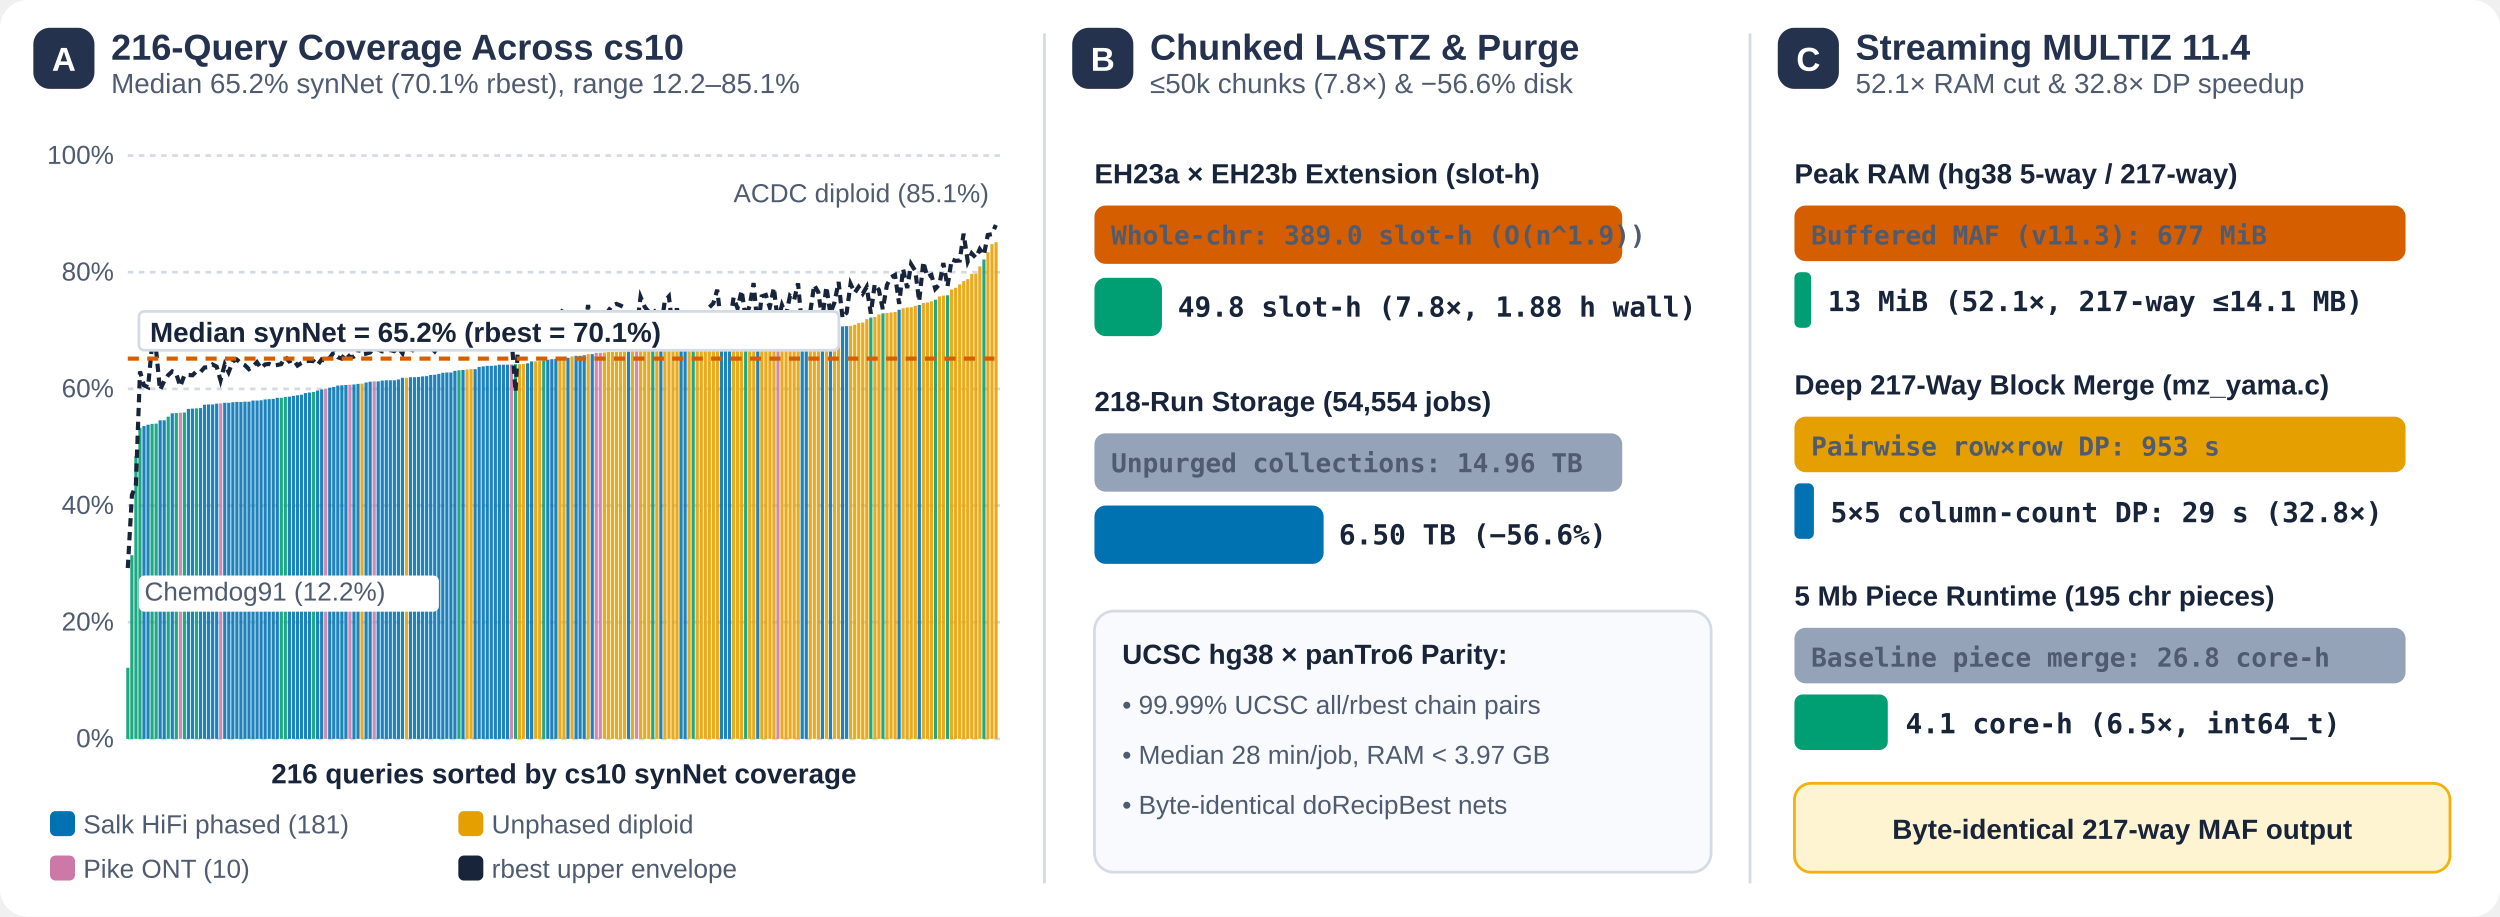
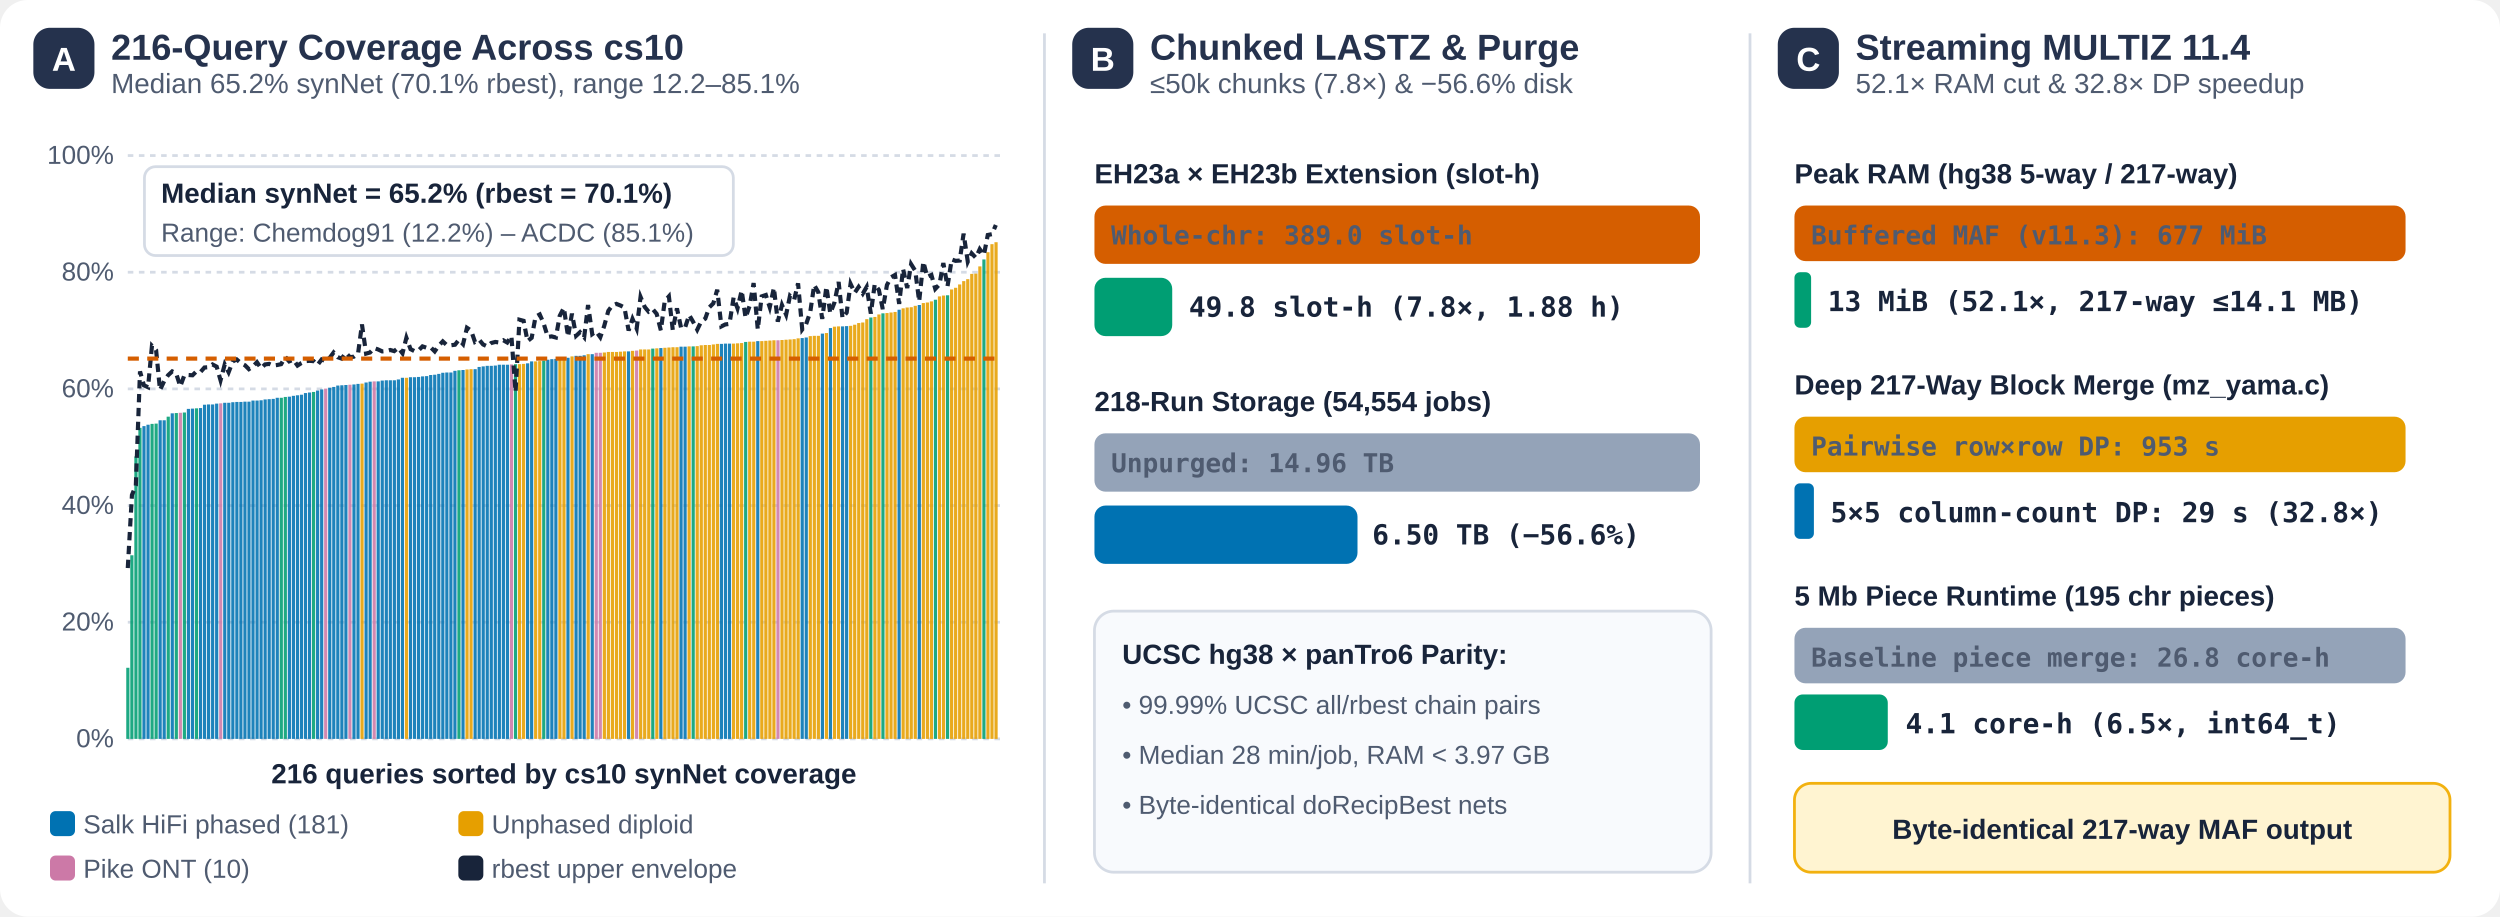
<svg xmlns="http://www.w3.org/2000/svg" viewBox="0 0 900 330" width="100%" height="100%">
  <style>
  text { font-family: "Atkinson Hyperlegible Next", "Helvetica Neue", Arial, sans-serif; fill: #18243a; }
  .mono { font-family: "Atkinson Hyperlegible Mono", "SFMono-Regular", Consolas, monospace; }
  .title { font-size: 13px; font-weight: 800; fill: #25324d; }
  .sub { font-size: 10px; fill: #4f5b70; }
  .lbl { font-size: 10px; font-weight: 600; fill: #18243a; }
  .ax { font-size: 9.4px; fill: #4f5b70; }
  .badge { font-size: 12px; font-weight: 800; fill: #ffffff; }
</style>
  <rect x="0" y="0" width="900" height="330" rx="10" fill="#ffffff" />
  <rect x="12" y="10" width="22" height="22" rx="6" fill="#25324d" />
  <text x="23" y="25.5" text-anchor="middle" class="badge">A</text>
  <text x="40" y="21.5" class="title">216-Query Coverage Across cs10</text>
  <text x="40" y="33.5" class="sub">Median 65.2% synNet (70.1% rbest), range 12.2–85.1%</text>
  <line x1="46" y1="266.0" x2="360" y2="266.0" stroke="#d5dbe5" stroke-dasharray="2,2" />
  <text x="41" y="269.0" text-anchor="end" class="ax">0%</text>
  <line x1="46" y1="224.0" x2="360" y2="224.0" stroke="#d5dbe5" stroke-dasharray="2,2" />
  <text x="41" y="227.0" text-anchor="end" class="ax">20%</text>
  <line x1="46" y1="182.0" x2="360" y2="182.0" stroke="#d5dbe5" stroke-dasharray="2,2" />
  <text x="41" y="185.0" text-anchor="end" class="ax">40%</text>
  <line x1="46" y1="140.0" x2="360" y2="140.0" stroke="#d5dbe5" stroke-dasharray="2,2" />
  <text x="41" y="143.0" text-anchor="end" class="ax">60%</text>
  <line x1="46" y1="98.0" x2="360" y2="98.0" stroke="#d5dbe5" stroke-dasharray="2,2" />
  <text x="41" y="101.0" text-anchor="end" class="ax">80%</text>
  <line x1="46" y1="56.0" x2="360" y2="56.0" stroke="#d5dbe5" stroke-dasharray="2,2" />
  <text x="41" y="59.0" text-anchor="end" class="ax">100%</text>
  <rect x="45.45" y="240.4" width="1.15" height="25.6" fill="#009E73" opacity="0.88" />
  <rect x="46.90" y="199.9" width="1.15" height="66.1" fill="#009E73" opacity="0.88" />
  <rect x="48.36" y="164.3" width="1.15" height="101.7" fill="#009E73" opacity="0.88" />
  <rect x="49.81" y="154.0" width="1.15" height="112.0" fill="#009E73" opacity="0.88" />
  <rect x="51.26" y="153.4" width="1.15" height="112.6" fill="#0072B2" opacity="0.88" />
  <rect x="52.72" y="152.9" width="1.15" height="113.1" fill="#0072B2" opacity="0.88" />
  <rect x="54.17" y="152.6" width="1.15" height="113.4" fill="#009E73" opacity="0.88" />
  <rect x="55.63" y="152.5" width="1.15" height="113.5" fill="#009E73" opacity="0.88" />
  <rect x="57.08" y="151.3" width="1.15" height="114.7" fill="#0072B2" opacity="0.88" />
  <rect x="58.53" y="151.3" width="1.15" height="114.7" fill="#0072B2" opacity="0.88" />
  <rect x="59.99" y="150.0" width="1.15" height="116.0" fill="#009E73" opacity="0.88" />
  <rect x="61.44" y="148.8" width="1.15" height="117.2" fill="#0072B2" opacity="0.88" />
  <rect x="62.89" y="148.7" width="1.15" height="117.3" fill="#009E73" opacity="0.88" />
  <rect x="64.35" y="148.6" width="1.15" height="117.4" fill="#CC79A7" opacity="0.88" />
  <rect x="65.80" y="148.5" width="1.15" height="117.5" fill="#009E73" opacity="0.88" />
  <rect x="67.26" y="147.2" width="1.15" height="118.8" fill="#0072B2" opacity="0.88" />
  <rect x="68.71" y="147.1" width="1.15" height="118.9" fill="#0072B2" opacity="0.88" />
  <rect x="70.16" y="147.0" width="1.15" height="119.0" fill="#009E73" opacity="0.88" />
  <rect x="71.62" y="146.9" width="1.15" height="119.1" fill="#0072B2" opacity="0.88" />
  <rect x="73.07" y="145.7" width="1.15" height="120.3" fill="#0072B2" opacity="0.88" />
  <rect x="74.52" y="145.6" width="1.15" height="120.4" fill="#0072B2" opacity="0.88" />
  <rect x="75.98" y="145.6" width="1.15" height="120.4" fill="#0072B2" opacity="0.88" />
  <rect x="77.43" y="145.3" width="1.15" height="120.7" fill="#0072B2" opacity="0.88" />
  <rect x="78.89" y="145.2" width="1.15" height="120.8" fill="#CC79A7" opacity="0.88" />
  <rect x="80.34" y="145.0" width="1.15" height="121.0" fill="#0072B2" opacity="0.88" />
  <rect x="81.79" y="145.0" width="1.15" height="121.0" fill="#0072B2" opacity="0.88" />
  <rect x="83.25" y="144.8" width="1.15" height="121.2" fill="#0072B2" opacity="0.88" />
  <rect x="84.70" y="144.7" width="1.15" height="121.3" fill="#0072B2" opacity="0.88" />
  <rect x="86.15" y="144.7" width="1.15" height="121.3" fill="#0072B2" opacity="0.88" />
  <rect x="87.61" y="144.6" width="1.15" height="121.4" fill="#0072B2" opacity="0.88" />
  <rect x="89.06" y="144.6" width="1.15" height="121.4" fill="#0072B2" opacity="0.88" />
  <rect x="90.51" y="144.2" width="1.15" height="121.8" fill="#0072B2" opacity="0.88" />
  <rect x="91.97" y="144.2" width="1.15" height="121.8" fill="#0072B2" opacity="0.88" />
  <rect x="93.42" y="144.1" width="1.15" height="121.9" fill="#0072B2" opacity="0.88" />
  <rect x="94.88" y="143.8" width="1.15" height="122.2" fill="#0072B2" opacity="0.88" />
  <rect x="96.33" y="143.7" width="1.15" height="122.3" fill="#0072B2" opacity="0.88" />
  <rect x="97.78" y="143.6" width="1.15" height="122.4" fill="#0072B2" opacity="0.88" />
  <rect x="99.24" y="143.2" width="1.15" height="122.8" fill="#0072B2" opacity="0.88" />
  <rect x="100.69" y="143.2" width="1.15" height="122.8" fill="#009E73" opacity="0.88" />
  <rect x="102.14" y="142.9" width="1.15" height="123.1" fill="#009E73" opacity="0.88" />
  <rect x="103.60" y="142.8" width="1.15" height="123.2" fill="#0072B2" opacity="0.88" />
  <rect x="105.05" y="142.5" width="1.15" height="123.5" fill="#0072B2" opacity="0.88" />
  <rect x="106.51" y="142.3" width="1.15" height="123.7" fill="#0072B2" opacity="0.88" />
  <rect x="107.96" y="142.1" width="1.15" height="123.9" fill="#0072B2" opacity="0.88" />
  <rect x="109.41" y="141.5" width="1.15" height="124.5" fill="#0072B2" opacity="0.88" />
  <rect x="110.87" y="141.3" width="1.15" height="124.7" fill="#0072B2" opacity="0.88" />
  <rect x="112.32" y="141.1" width="1.15" height="124.9" fill="#009E73" opacity="0.88" />
  <rect x="113.77" y="140.6" width="1.15" height="125.4" fill="#0072B2" opacity="0.88" />
  <rect x="115.23" y="140.2" width="1.15" height="125.8" fill="#0072B2" opacity="0.88" />
  <rect x="116.68" y="139.9" width="1.15" height="126.1" fill="#CC79A7" opacity="0.88" />
  <rect x="118.14" y="139.6" width="1.15" height="126.4" fill="#0072B2" opacity="0.88" />
  <rect x="119.59" y="139.3" width="1.15" height="126.7" fill="#0072B2" opacity="0.88" />
  <rect x="121.04" y="138.8" width="1.15" height="127.2" fill="#0072B2" opacity="0.88" />
  <rect x="122.50" y="138.7" width="1.15" height="127.3" fill="#0072B2" opacity="0.88" />
  <rect x="123.95" y="138.6" width="1.15" height="127.4" fill="#0072B2" opacity="0.88" />
  <rect x="125.40" y="138.5" width="1.15" height="127.5" fill="#CC79A7" opacity="0.88" />
  <rect x="126.86" y="138.4" width="1.15" height="127.6" fill="#0072B2" opacity="0.88" />
  <rect x="128.31" y="138.2" width="1.15" height="127.8" fill="#0072B2" opacity="0.88" />
  <rect x="129.76" y="138.1" width="1.15" height="127.9" fill="#E69F00" opacity="0.88" />
  <rect x="131.22" y="137.7" width="1.15" height="128.3" fill="#0072B2" opacity="0.88" />
  <rect x="132.67" y="137.4" width="1.15" height="128.6" fill="#0072B2" opacity="0.88" />
  <rect x="134.13" y="137.3" width="1.15" height="128.7" fill="#CC79A7" opacity="0.88" />
  <rect x="135.58" y="137.3" width="1.15" height="128.7" fill="#0072B2" opacity="0.88" />
  <rect x="137.03" y="137.0" width="1.15" height="129.0" fill="#0072B2" opacity="0.88" />
  <rect x="138.49" y="136.9" width="1.15" height="129.1" fill="#0072B2" opacity="0.88" />
  <rect x="139.94" y="136.9" width="1.15" height="129.1" fill="#0072B2" opacity="0.88" />
  <rect x="141.39" y="136.9" width="1.15" height="129.1" fill="#0072B2" opacity="0.88" />
  <rect x="142.85" y="136.6" width="1.15" height="129.4" fill="#0072B2" opacity="0.88" />
  <rect x="144.30" y="136.0" width="1.15" height="130.0" fill="#0072B2" opacity="0.88" />
  <rect x="145.76" y="136.0" width="1.15" height="130.0" fill="#E69F00" opacity="0.88" />
  <rect x="147.21" y="135.8" width="1.15" height="130.2" fill="#0072B2" opacity="0.88" />
  <rect x="148.66" y="135.8" width="1.15" height="130.2" fill="#0072B2" opacity="0.88" />
  <rect x="150.12" y="135.7" width="1.15" height="130.3" fill="#0072B2" opacity="0.88" />
  <rect x="151.57" y="135.5" width="1.15" height="130.5" fill="#0072B2" opacity="0.88" />
  <rect x="153.02" y="135.4" width="1.15" height="130.6" fill="#0072B2" opacity="0.88" />
  <rect x="154.48" y="135.0" width="1.15" height="131.0" fill="#0072B2" opacity="0.88" />
  <rect x="155.93" y="134.9" width="1.15" height="131.1" fill="#0072B2" opacity="0.88" />
  <rect x="157.39" y="134.6" width="1.15" height="131.4" fill="#0072B2" opacity="0.88" />
  <rect x="158.84" y="134.2" width="1.15" height="131.8" fill="#0072B2" opacity="0.88" />
  <rect x="160.29" y="134.1" width="1.15" height="131.9" fill="#0072B2" opacity="0.88" />
  <rect x="161.75" y="134.1" width="1.15" height="131.9" fill="#0072B2" opacity="0.88" />
  <rect x="163.20" y="133.5" width="1.15" height="132.5" fill="#0072B2" opacity="0.88" />
  <rect x="164.65" y="133.3" width="1.15" height="132.7" fill="#009E73" opacity="0.88" />
  <rect x="166.11" y="133.2" width="1.15" height="132.8" fill="#0072B2" opacity="0.88" />
  <rect x="167.56" y="133.0" width="1.15" height="133.0" fill="#E69F00" opacity="0.88" />
  <rect x="169.01" y="132.9" width="1.15" height="133.1" fill="#E69F00" opacity="0.88" />
  <rect x="170.47" y="132.9" width="1.15" height="133.1" fill="#0072B2" opacity="0.88" />
  <rect x="171.92" y="132.1" width="1.15" height="133.9" fill="#0072B2" opacity="0.88" />
  <rect x="173.38" y="131.9" width="1.15" height="134.1" fill="#0072B2" opacity="0.88" />
  <rect x="174.83" y="131.7" width="1.15" height="134.3" fill="#0072B2" opacity="0.88" />
  <rect x="176.28" y="131.7" width="1.15" height="134.3" fill="#0072B2" opacity="0.88" />
  <rect x="177.74" y="131.6" width="1.15" height="134.4" fill="#0072B2" opacity="0.88" />
  <rect x="179.19" y="131.3" width="1.15" height="134.7" fill="#0072B2" opacity="0.88" />
  <rect x="180.64" y="131.3" width="1.15" height="134.7" fill="#0072B2" opacity="0.88" />
  <rect x="182.10" y="131.3" width="1.15" height="134.7" fill="#0072B2" opacity="0.88" />
  <rect x="183.55" y="131.2" width="1.15" height="134.8" fill="#CC79A7" opacity="0.88" />
  <rect x="185.01" y="131.1" width="1.15" height="134.9" fill="#009E73" opacity="0.88" />
  <rect x="186.46" y="131.1" width="1.15" height="134.9" fill="#E69F00" opacity="0.88" />
  <rect x="187.91" y="131.0" width="1.15" height="135.0" fill="#E69F00" opacity="0.88" />
  <rect x="189.37" y="130.8" width="1.15" height="135.2" fill="#0072B2" opacity="0.88" />
  <rect x="190.82" y="130.1" width="1.15" height="135.9" fill="#0072B2" opacity="0.88" />
  <rect x="192.27" y="130.1" width="1.15" height="135.9" fill="#E69F00" opacity="0.88" />
  <rect x="193.73" y="130.0" width="1.15" height="136.0" fill="#E69F00" opacity="0.88" />
  <rect x="195.18" y="129.8" width="1.15" height="136.2" fill="#009E73" opacity="0.88" />
  <rect x="196.64" y="129.5" width="1.15" height="136.5" fill="#0072B2" opacity="0.88" />
  <rect x="198.09" y="129.3" width="1.15" height="136.7" fill="#0072B2" opacity="0.88" />
  <rect x="199.54" y="129.2" width="1.15" height="136.8" fill="#0072B2" opacity="0.88" />
  <rect x="201.00" y="129.1" width="1.15" height="136.9" fill="#E69F00" opacity="0.88" />
  <rect x="202.45" y="129.0" width="1.15" height="137.0" fill="#E69F00" opacity="0.88" />
  <rect x="203.90" y="128.8" width="1.15" height="137.2" fill="#0072B2" opacity="0.88" />
  <rect x="205.36" y="128.3" width="1.15" height="137.7" fill="#E69F00" opacity="0.88" />
  <rect x="206.81" y="128.1" width="1.15" height="137.9" fill="#0072B2" opacity="0.88" />
  <rect x="208.26" y="128.1" width="1.15" height="137.9" fill="#0072B2" opacity="0.88" />
  <rect x="209.72" y="127.9" width="1.15" height="138.1" fill="#0072B2" opacity="0.88" />
  <rect x="211.17" y="127.5" width="1.15" height="138.5" fill="#E69F00" opacity="0.88" />
  <rect x="212.63" y="127.5" width="1.15" height="138.5" fill="#0072B2" opacity="0.88" />
  <rect x="214.08" y="127.0" width="1.15" height="139.0" fill="#CC79A7" opacity="0.88" />
  <rect x="215.53" y="127.0" width="1.15" height="139.0" fill="#CC79A7" opacity="0.88" />
  <rect x="216.99" y="126.9" width="1.15" height="139.1" fill="#E69F00" opacity="0.88" />
  <rect x="218.44" y="126.7" width="1.15" height="139.3" fill="#E69F00" opacity="0.88" />
  <rect x="219.89" y="126.7" width="1.15" height="139.3" fill="#E69F00" opacity="0.88" />
  <rect x="221.35" y="126.7" width="1.15" height="139.3" fill="#E69F00" opacity="0.88" />
  <rect x="222.80" y="126.6" width="1.15" height="139.4" fill="#E69F00" opacity="0.88" />
  <rect x="224.26" y="126.5" width="1.15" height="139.5" fill="#E69F00" opacity="0.88" />
  <rect x="225.71" y="126.5" width="1.15" height="139.5" fill="#0072B2" opacity="0.88" />
  <rect x="227.16" y="126.3" width="1.15" height="139.7" fill="#E69F00" opacity="0.88" />
  <rect x="228.62" y="126.2" width="1.15" height="139.8" fill="#CC79A7" opacity="0.88" />
  <rect x="230.07" y="125.8" width="1.15" height="140.2" fill="#E69F00" opacity="0.88" />
  <rect x="231.52" y="125.8" width="1.15" height="140.2" fill="#E69F00" opacity="0.88" />
  <rect x="232.98" y="125.8" width="1.15" height="140.2" fill="#E69F00" opacity="0.88" />
  <rect x="234.43" y="125.5" width="1.15" height="140.5" fill="#009E73" opacity="0.88" />
  <rect x="235.89" y="125.4" width="1.15" height="140.6" fill="#E69F00" opacity="0.88" />
  <rect x="237.34" y="125.3" width="1.15" height="140.7" fill="#0072B2" opacity="0.88" />
  <rect x="238.79" y="125.2" width="1.15" height="140.8" fill="#E69F00" opacity="0.88" />
  <rect x="240.25" y="125.1" width="1.15" height="140.9" fill="#E69F00" opacity="0.88" />
  <rect x="241.70" y="125.0" width="1.15" height="141.0" fill="#E69F00" opacity="0.88" />
  <rect x="243.15" y="125.0" width="1.15" height="141.0" fill="#E69F00" opacity="0.88" />
  <rect x="244.61" y="124.8" width="1.15" height="141.2" fill="#0072B2" opacity="0.88" />
  <rect x="246.06" y="124.8" width="1.15" height="141.2" fill="#0072B2" opacity="0.88" />
  <rect x="247.51" y="124.7" width="1.15" height="141.3" fill="#E69F00" opacity="0.88" />
  <rect x="248.97" y="124.7" width="1.15" height="141.3" fill="#009E73" opacity="0.88" />
  <rect x="250.42" y="124.6" width="1.15" height="141.4" fill="#E69F00" opacity="0.88" />
  <rect x="251.88" y="124.3" width="1.15" height="141.7" fill="#E69F00" opacity="0.88" />
  <rect x="253.33" y="124.2" width="1.15" height="141.8" fill="#E69F00" opacity="0.88" />
  <rect x="254.78" y="124.2" width="1.15" height="141.8" fill="#E69F00" opacity="0.88" />
  <rect x="256.24" y="124.0" width="1.15" height="142.0" fill="#E69F00" opacity="0.88" />
  <rect x="257.69" y="123.8" width="1.15" height="142.2" fill="#E69F00" opacity="0.88" />
  <rect x="259.14" y="123.8" width="1.15" height="142.2" fill="#0072B2" opacity="0.88" />
  <rect x="260.60" y="123.7" width="1.15" height="142.3" fill="#0072B2" opacity="0.88" />
  <rect x="262.05" y="123.7" width="1.15" height="142.3" fill="#0072B2" opacity="0.88" />
  <rect x="263.51" y="123.7" width="1.15" height="142.3" fill="#E69F00" opacity="0.88" />
  <rect x="264.96" y="123.6" width="1.15" height="142.4" fill="#E69F00" opacity="0.88" />
  <rect x="266.41" y="123.5" width="1.15" height="142.5" fill="#E69F00" opacity="0.88" />
  <rect x="267.87" y="123.1" width="1.15" height="142.9" fill="#009E73" opacity="0.88" />
  <rect x="269.32" y="123.0" width="1.15" height="143.0" fill="#E69F00" opacity="0.88" />
  <rect x="270.77" y="123.0" width="1.15" height="143.0" fill="#E69F00" opacity="0.88" />
  <rect x="272.23" y="122.8" width="1.15" height="143.2" fill="#0072B2" opacity="0.88" />
  <rect x="273.68" y="122.8" width="1.15" height="143.2" fill="#E69F00" opacity="0.88" />
  <rect x="275.14" y="122.7" width="1.15" height="143.3" fill="#E69F00" opacity="0.88" />
  <rect x="276.59" y="122.6" width="1.15" height="143.4" fill="#E69F00" opacity="0.88" />
  <rect x="278.04" y="122.5" width="1.15" height="143.5" fill="#E69F00" opacity="0.88" />
  <rect x="279.50" y="122.5" width="1.15" height="143.5" fill="#CC79A7" opacity="0.88" />
  <rect x="280.95" y="122.4" width="1.15" height="143.6" fill="#E69F00" opacity="0.88" />
  <rect x="282.40" y="122.3" width="1.15" height="143.7" fill="#E69F00" opacity="0.88" />
  <rect x="283.86" y="122.2" width="1.15" height="143.8" fill="#E69F00" opacity="0.88" />
  <rect x="285.31" y="122.1" width="1.15" height="143.9" fill="#E69F00" opacity="0.88" />
  <rect x="286.76" y="121.8" width="1.15" height="144.2" fill="#E69F00" opacity="0.88" />
  <rect x="288.22" y="121.7" width="1.15" height="144.3" fill="#0072B2" opacity="0.88" />
  <rect x="289.67" y="121.5" width="1.15" height="144.5" fill="#0072B2" opacity="0.88" />
  <rect x="291.13" y="121.0" width="1.15" height="145.0" fill="#E69F00" opacity="0.88" />
  <rect x="292.58" y="120.9" width="1.15" height="145.1" fill="#E69F00" opacity="0.88" />
  <rect x="294.03" y="120.9" width="1.15" height="145.1" fill="#E69F00" opacity="0.88" />
  <rect x="295.49" y="120.1" width="1.15" height="145.9" fill="#0072B2" opacity="0.88" />
  <rect x="296.94" y="119.9" width="1.15" height="146.1" fill="#E69F00" opacity="0.88" />
  <rect x="298.39" y="118.1" width="1.15" height="147.9" fill="#0072B2" opacity="0.88" />
  <rect x="299.85" y="117.6" width="1.15" height="148.4" fill="#E69F00" opacity="0.88" />
  <rect x="301.30" y="117.5" width="1.15" height="148.5" fill="#E69F00" opacity="0.88" />
  <rect x="302.76" y="117.5" width="1.15" height="148.5" fill="#0072B2" opacity="0.88" />
  <rect x="304.21" y="117.4" width="1.15" height="148.6" fill="#0072B2" opacity="0.88" />
  <rect x="305.66" y="117.3" width="1.15" height="148.7" fill="#E69F00" opacity="0.88" />
  <rect x="307.12" y="116.9" width="1.15" height="149.1" fill="#E69F00" opacity="0.88" />
  <rect x="308.57" y="116.3" width="1.15" height="149.7" fill="#E69F00" opacity="0.88" />
  <rect x="310.02" y="116.1" width="1.15" height="149.9" fill="#E69F00" opacity="0.88" />
  <rect x="311.48" y="114.9" width="1.15" height="151.1" fill="#E69F00" opacity="0.88" />
  <rect x="312.93" y="114.3" width="1.15" height="151.7" fill="#009E73" opacity="0.88" />
  <rect x="314.39" y="114.1" width="1.15" height="151.9" fill="#E69F00" opacity="0.88" />
  <rect x="315.84" y="113.2" width="1.15" height="152.8" fill="#E69F00" opacity="0.88" />
  <rect x="317.29" y="112.8" width="1.15" height="153.2" fill="#009E73" opacity="0.88" />
  <rect x="318.75" y="112.7" width="1.15" height="153.3" fill="#E69F00" opacity="0.88" />
  <rect x="320.20" y="112.5" width="1.15" height="153.5" fill="#E69F00" opacity="0.88" />
  <rect x="321.65" y="112.3" width="1.15" height="153.7" fill="#E69F00" opacity="0.88" />
  <rect x="323.11" y="111.5" width="1.15" height="154.5" fill="#0072B2" opacity="0.88" />
  <rect x="324.56" y="111.0" width="1.15" height="155.0" fill="#E69F00" opacity="0.88" />
  <rect x="326.01" y="110.7" width="1.15" height="155.3" fill="#E69F00" opacity="0.88" />
  <rect x="327.47" y="110.6" width="1.15" height="155.4" fill="#E69F00" opacity="0.88" />
  <rect x="328.92" y="110.1" width="1.15" height="155.9" fill="#E69F00" opacity="0.88" />
  <rect x="330.38" y="109.8" width="1.15" height="156.2" fill="#0072B2" opacity="0.88" />
  <rect x="331.83" y="109.1" width="1.15" height="156.9" fill="#E69F00" opacity="0.88" />
  <rect x="333.28" y="108.9" width="1.15" height="157.1" fill="#E69F00" opacity="0.88" />
  <rect x="334.74" y="108.5" width="1.15" height="157.5" fill="#E69F00" opacity="0.88" />
  <rect x="336.19" y="107.9" width="1.15" height="158.1" fill="#009E73" opacity="0.88" />
  <rect x="337.64" y="106.7" width="1.15" height="159.3" fill="#E69F00" opacity="0.88" />
  <rect x="339.10" y="106.4" width="1.15" height="159.6" fill="#E69F00" opacity="0.88" />
  <rect x="340.55" y="106.3" width="1.15" height="159.7" fill="#009E73" opacity="0.88" />
  <rect x="342.01" y="104.2" width="1.15" height="161.8" fill="#E69F00" opacity="0.88" />
  <rect x="343.46" y="103.6" width="1.15" height="162.4" fill="#E69F00" opacity="0.88" />
  <rect x="344.91" y="102.4" width="1.15" height="163.6" fill="#E69F00" opacity="0.88" />
  <rect x="346.37" y="101.2" width="1.15" height="164.8" fill="#E69F00" opacity="0.88" />
  <rect x="347.82" y="100.5" width="1.15" height="165.5" fill="#E69F00" opacity="0.88" />
  <rect x="349.27" y="98.6" width="1.15" height="167.4" fill="#E69F00" opacity="0.88" />
  <rect x="350.73" y="98.5" width="1.15" height="167.5" fill="#E69F00" opacity="0.88" />
  <rect x="352.18" y="95.9" width="1.15" height="170.1" fill="#E69F00" opacity="0.88" />
  <rect x="353.64" y="93.4" width="1.15" height="172.6" fill="#009E73" opacity="0.88" />
  <rect x="355.09" y="90.8" width="1.15" height="175.2" fill="#E69F00" opacity="0.88" />
  <rect x="356.54" y="87.9" width="1.15" height="178.1" fill="#E69F00" opacity="0.88" />
  <rect x="358.00" y="87.2" width="1.15" height="178.8" fill="#E69F00" opacity="0.88" />
  <polyline fill="none" stroke="#18243a" stroke-width="1.5" stroke-dasharray="3,2" points="46.0,204.5 47.5,178.2 48.9,174.8 50.4,133.7 51.8,138.7 53.3,139.4 54.7,124.5 56.2,126.1 57.6,140.4 59.1,137.2 60.5,135.1 62.0,133.7 63.4,134.4 64.9,139.1 66.4,135.0 67.8,135.0 69.3,135.1 70.7,133.7 72.2,133.9 73.6,132.3 75.1,132.2 76.5,131.2 78.0,132.0 79.4,136.9 80.9,131.2 82.3,134.0 83.8,130.1 85.2,129.4 86.7,130.7 88.2,131.5 89.6,132.9 91.1,131.9 92.5,130.4 94.0,132.6 95.4,131.2 96.9,131.0 98.3,131.6 99.8,131.4 101.2,131.1 102.7,128.5 104.1,130.1 105.6,129.5 107.1,131.6 108.5,130.7 110.0,130.0 111.4,129.9 112.9,130.0 114.3,131.4 115.8,129.4 117.2,130.0 118.7,128.8 120.1,126.9 121.6,128.6 123.0,129.1 124.5,127.0 126.0,128.6 127.4,128.4 128.9,127.3 130.3,116.8 131.8,127.3 133.2,126.9 134.7,125.3 136.1,125.8 137.6,126.5 139.0,126.4 140.5,126.0 141.9,126.4 143.4,125.2 144.9,127.2 146.3,121.6 147.8,125.7 149.2,126.4 150.7,126.1 152.1,124.7 153.6,125.2 155.0,125.0 156.5,126.5 157.9,124.5 159.4,122.9 160.8,124.2 162.3,124.3 163.8,124.1 165.2,122.3 166.7,123.9 168.1,118.0 169.6,119.0 171.0,123.1 172.5,122.3 173.9,124.0 175.4,124.7 176.8,123.5 178.3,123.1 179.7,123.3 181.2,122.5 182.6,123.3 184.1,121.0 185.6,141.1 187.0,115.1 188.5,115.5 189.9,122.8 191.4,121.6 192.8,114.0 194.3,113.2 195.7,116.4 197.2,121.3 198.6,121.1 200.1,121.5 201.5,113.7 203.0,110.8 204.5,121.2 205.9,112.9 207.4,120.9 208.8,119.6 210.3,121.4 211.7,109.8 213.2,120.3 214.6,119.3 216.1,121.4 217.5,117.4 219.0,111.9 220.4,110.0 221.9,109.4 223.4,110.0 224.8,110.7 226.3,119.0 227.7,114.8 229.2,118.3 230.6,106.9 232.1,110.5 233.5,112.2 235.0,111.3 236.4,113.0 237.9,118.9 239.3,108.4 240.8,106.7 242.2,118.8 243.7,111.0 245.2,118.1 246.6,118.0 248.1,113.4 249.5,115.8 251.0,118.7 252.4,115.8 253.9,114.7 255.3,110.7 256.8,109.2 258.2,104.3 259.7,117.5 261.1,116.8 262.6,116.6 264.1,107.1 265.5,111.0 267.0,104.6 268.4,114.4 269.9,110.0 271.3,101.9 272.8,118.6 274.2,106.7 275.7,106.2 277.1,110.6 278.6,103.6 280.0,115.8 281.5,109.8 283.0,113.3 284.4,106.5 285.9,107.9 287.3,102.0 288.8,118.6 290.2,116.7 291.7,112.3 293.1,102.6 294.6,105.2 296.0,114.8 297.5,103.2 298.9,112.8 300.4,108.9 301.9,101.5 303.3,114.5 304.8,112.5 306.2,102.2 307.7,105.4 309.1,103.3 310.6,105.7 312.0,103.3 313.5,112.9 314.9,102.3 316.4,104.4 317.8,111.3 319.3,102.6 320.8,99.8 322.2,99.0 323.7,109.4 325.1,96.8 326.6,103.7 328.0,95.1 329.5,97.5 330.9,108.5 332.4,94.2 333.8,99.7 335.3,99.0 336.7,104.0 338.2,102.4 339.6,94.7 341.1,103.1 342.6,93.4 344.0,93.9 345.5,93.8 346.9,84.1 348.4,94.2 349.8,91.2 351.3,92.8 352.7,89.7 354.2,91.8 355.6,84.6 357.1,84.3 358.5,81.0" />
  <line x1="46" y1="129.1" x2="360" y2="129.1" stroke="#D55E00" stroke-width="1.5" stroke-dasharray="4,3" />
-   <rect x="50" y="112.1" width="252" height="14" rx="2" fill="#ffffff" stroke="#d5dbe5" />
-   <text x="54" y="123.1" class="lbl" fill="#D55E00">Median synNet = 65.2% (rbest = 70.1%)</text>
-   <rect x="50" y="207.2" width="108" height="13" rx="2" fill="#ffffff" />
-   <text x="52" y="216.2" class="ax">Chemdog91 (12.2%)</text>
-   <text x="356" y="72.8" text-anchor="end" class="ax">ACDC diploid (85.1%)</text>
+   <rect x="52" y="60" width="212" height="32" rx="4" fill="#ffffff" stroke="#d5dbe5" />
+   <text x="58" y="73" class="lbl" fill="#D55E00">Median synNet = 65.2% (rbest = 70.1%)</text>
+   <text x="58" y="87" class="ax">Range: Chemdog91 (12.2%) – ACDC (85.1%)</text>
  <text x="203.0" y="282" text-anchor="middle" class="lbl">216 queries sorted by cs10 synNet coverage</text>
  <rect x="18" y="292" width="9" height="9" rx="2" fill="#0072B2" />
  <text x="30" y="300" class="ax">Salk HiFi phased (181)</text>
  <rect x="165" y="292" width="9" height="9" rx="2" fill="#E69F00" />
  <text x="177" y="300" class="ax">Unphased diploid</text>
  <rect x="18" y="308" width="9" height="9" rx="2" fill="#CC79A7" />
  <text x="30" y="316" class="ax">Pike ONT (10)</text>
  <rect x="165" y="308" width="9" height="9" rx="2" fill="#18243a" />
  <text x="177" y="316" class="ax">rbest upper envelope</text>
  <line x1="376" y1="12" x2="376" y2="318" stroke="#d5dbe5" />
  <rect x="386" y="10" width="22" height="22" rx="6" fill="#25324d" />
  <text x="397" y="25.5" text-anchor="middle" class="badge">B</text>
  <text x="414" y="21.5" class="title">Chunked LASTZ &amp; Purge</text>
  <text x="414" y="33.5" class="sub">≤50k chunks (7.8×) &amp; −56.6% disk</text>
  <text x="394" y="66" class="lbl">EH23a × EH23b Extension (slot-h)</text>
-   <rect x="394" y="74" width="190" height="21" rx="4" fill="#D55E00" />
-   <text x="400" y="88" class="ax mono" fill="#ffffff" font-weight="700">Whole-chr: 389.0 slot-h (O(n^1.9))</text>
-   <rect x="394" y="100" width="24.3" height="21" rx="4" fill="#009E73" />
-   <text x="424" y="114" class="lbl mono" fill="#009E73">49.8 slot-h (7.8×, 1.88 h wall)</text>
+   <rect x="394" y="74" width="218" height="21" rx="4" fill="#D55E00" />
+   <text x="400" y="88" class="ax mono" fill="#ffffff" font-weight="700">Whole-chr: 389.0 slot-h</text>
+   <rect x="394" y="100" width="28.0" height="21" rx="4" fill="#009E73" />
+   <text x="428" y="114" class="lbl mono" fill="#009E73">49.8 slot-h (7.8×, 1.88 h)</text>
  <text x="394" y="148" class="lbl">218-Run Storage (54,554 jobs)</text>
-   <rect x="394" y="156" width="190" height="21" rx="4" fill="#94a3b8" />
-   <text x="400" y="170" class="ax mono" fill="#ffffff" font-weight="700">Unpurged collections: 14.96 TB</text>
-   <rect x="394" y="182" width="82.5" height="21" rx="4" fill="#0072B2" />
-   <text x="482" y="196" class="lbl mono" fill="#0072B2">6.50 TB (−56.6%)</text>
+   <rect x="394" y="156" width="218" height="21" rx="4" fill="#94a3b8" />
+   <text x="400" y="170" class="ax mono" fill="#ffffff" font-weight="700">Unpurged: 14.96 TB</text>
+   <rect x="394" y="182" width="94.7" height="21" rx="4" fill="#0072B2" />
+   <text x="494" y="196" class="lbl mono" fill="#0072B2">6.50 TB (−56.6%)</text>
  <rect x="394" y="220" width="222" height="94" rx="7" fill="#f8fafd" stroke="#d5dbe5" />
  <text x="404" y="239" class="lbl">UCSC hg38 × panTro6 Parity:</text>
  <text x="404" y="257" class="ax">• 99.99% UCSC all/rbest chain pairs</text>
  <text x="404" y="275" class="ax">• Median 28 min/job, RAM &lt; 3.97 GB</text>
  <text x="404" y="293" class="ax">• Byte-identical doRecipBest nets</text>
  <line x1="630" y1="12" x2="630" y2="318" stroke="#d5dbe5" />
  <rect x="640" y="10" width="22" height="22" rx="6" fill="#25324d" />
  <text x="651" y="25.5" text-anchor="middle" class="badge">C</text>
  <text x="668" y="21.5" class="title">Streaming MULTIZ 11.4</text>
  <text x="668" y="33.5" class="sub">52.1× RAM cut &amp; 32.8× DP speedup</text>
  <text x="646" y="66" class="lbl">Peak RAM (hg38 5-way / 217-way)</text>
  <rect x="646" y="74" width="220" height="20" rx="4" fill="#D55E00" />
  <text x="652" y="88" class="ax mono" fill="#ffffff" font-weight="700">Buffered MAF (v11.3): 677 MiB</text>
  <rect x="646" y="98" width="6" height="20" rx="2" fill="#009E73" />
  <text x="658" y="112" class="lbl mono" fill="#009E73">13 MiB (52.1×, 217-way ≤14.1 MB)</text>
  <text x="646" y="142" class="lbl">Deep 217-Way Block Merge (mz_yama.c)</text>
  <rect x="646" y="150" width="220" height="20" rx="4" fill="#E69F00" />
  <text x="652" y="164" class="ax mono" fill="#ffffff" font-weight="700">Pairwise row×row DP: 953 s</text>
  <rect x="646" y="174" width="7" height="20" rx="2" fill="#0072B2" />
  <text x="659" y="188" class="lbl mono" fill="#0072B2">5×5 column-count DP: 29 s (32.8×)</text>
  <text x="646" y="218" class="lbl">5 Mb Piece Runtime (195 chr pieces)</text>
  <rect x="646" y="226" width="220" height="20" rx="4" fill="#94a3b8" />
  <text x="652" y="240" class="ax mono" fill="#ffffff" font-weight="700">Baseline piece merge: 26.8 core-h</text>
  <rect x="646" y="250" width="33.6" height="20" rx="3" fill="#009E73" />
  <text x="686" y="264" class="lbl mono" fill="#009E73">4.1 core-h (6.5×, int64_t)</text>
  <rect x="646" y="282" width="236" height="32" rx="6" fill="#fff4d1" stroke="#f2b10f" />
  <text x="764" y="302" text-anchor="middle" class="lbl">Byte-identical 217-way MAF output</text>
</svg>
